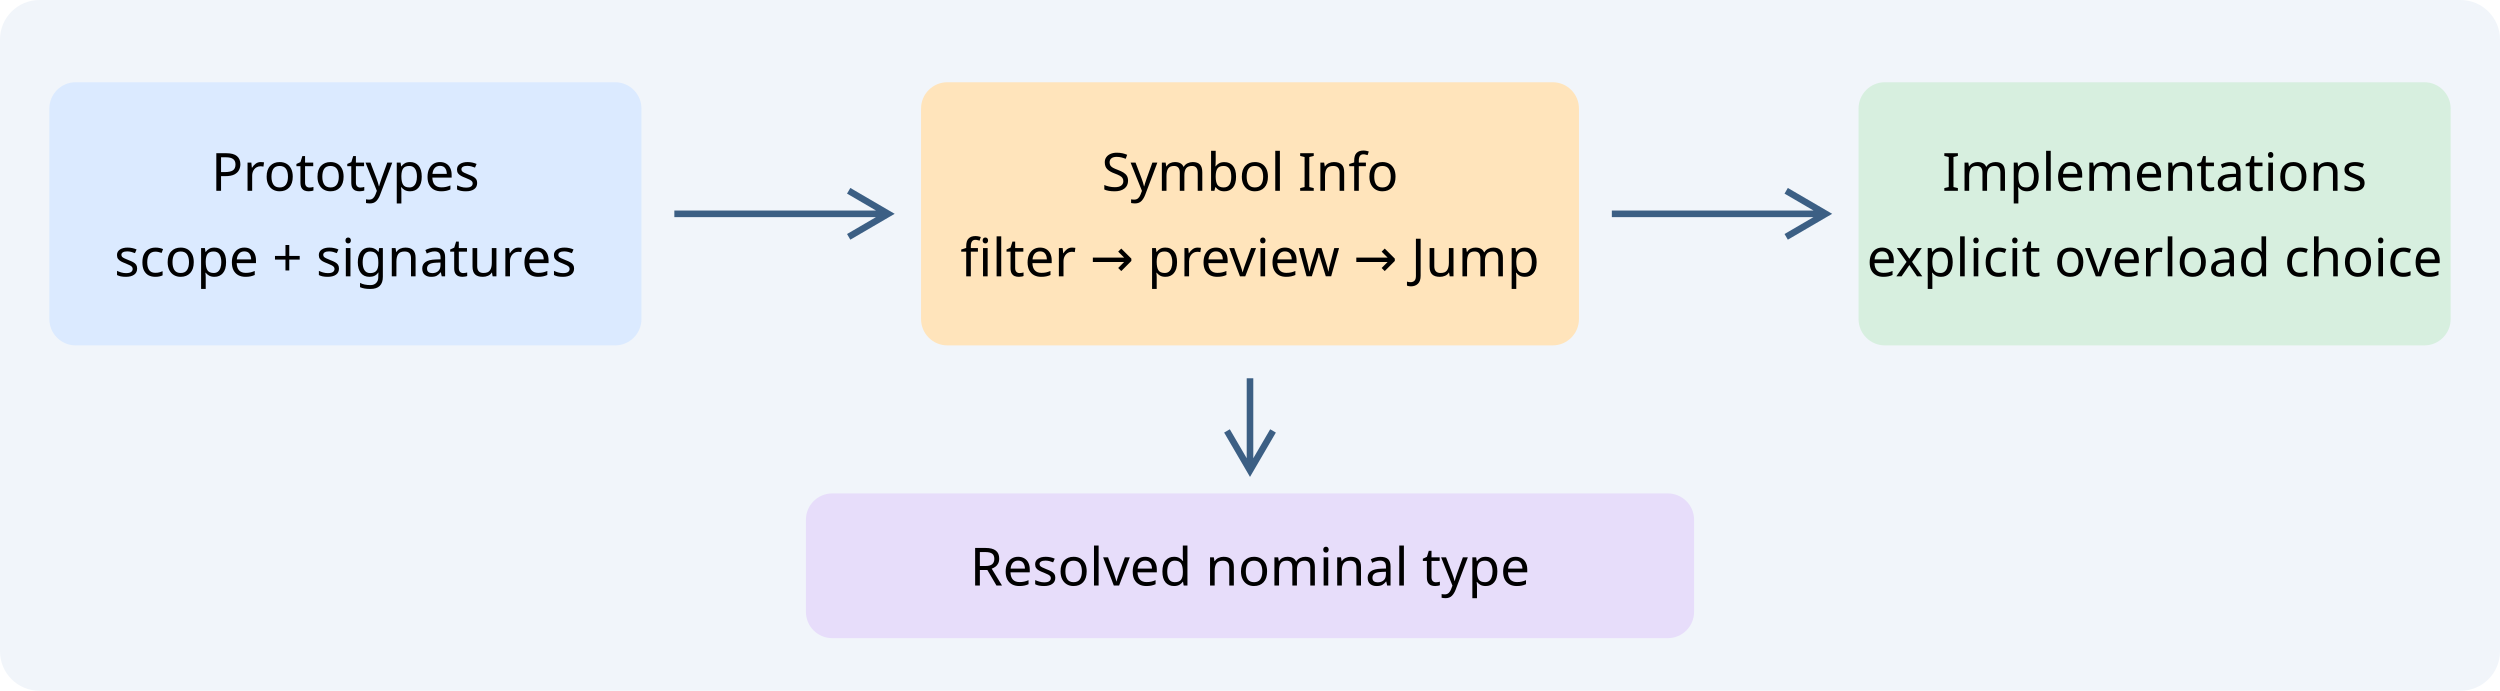
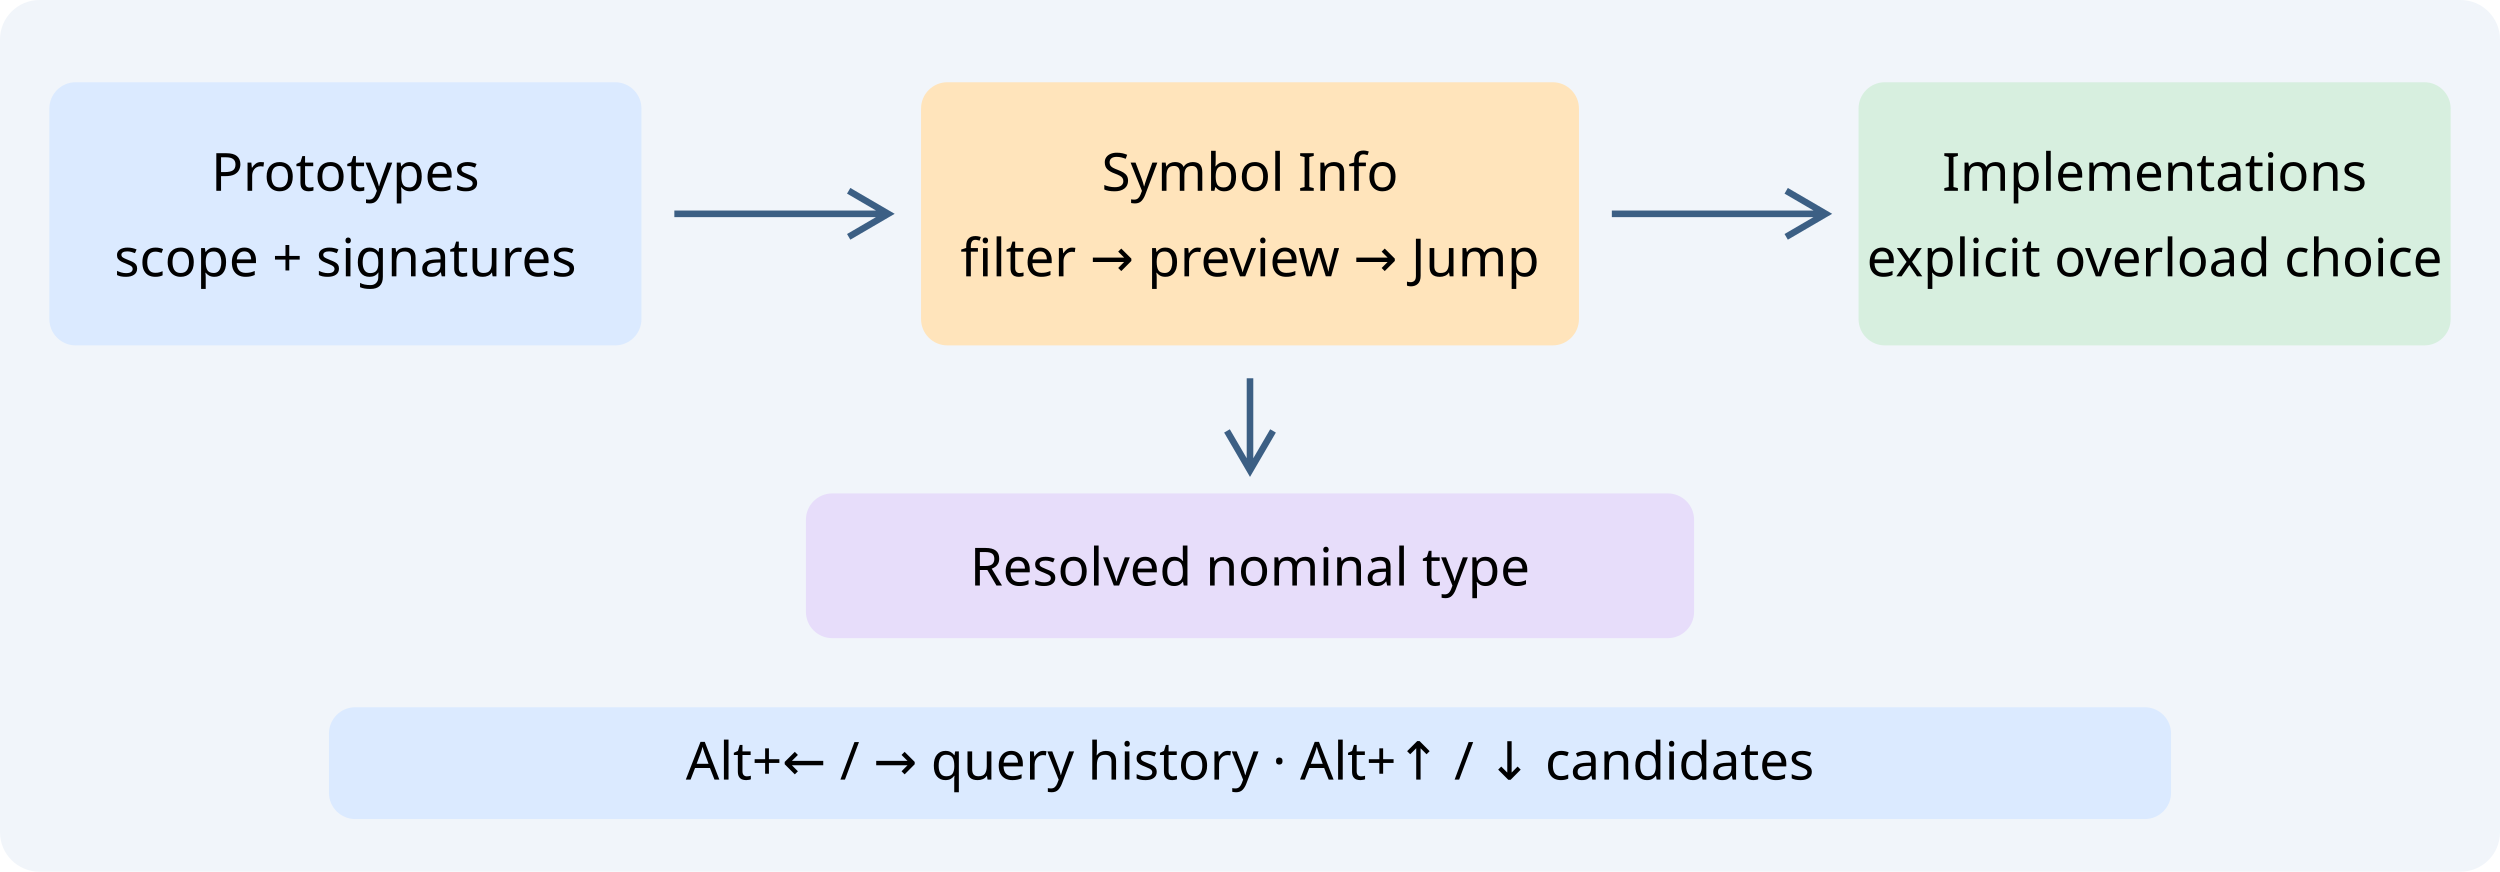
- <svg xmlns="http://www.w3.org/2000/svg" width="760" height="210" viewBox="0 0 760 210">
-   <rect width="760" height="210" rx="12" fill="#f1f5fa" />
+ <svg xmlns="http://www.w3.org/2000/svg" width="760" height="265" viewBox="0 0 760 265">
+   <rect width="760" height="265" rx="12" fill="#f1f5fa" />
  <g font-family="sans-serif" font-size="16" text-anchor="middle">
    <rect x="15" y="25" width="180" height="80" rx="8" fill="#dbeaff" />
    <text x="105" y="58">Prototypes</text>
    <text x="105" y="84">scope + signatures</text>
    <rect x="280" y="25" width="200" height="80" rx="8" fill="#ffe4bb" />
    <text x="380" y="58">Symbol Info</text>
    <text x="380" y="84">filter → preview → Jump</text>
    <rect x="565" y="25" width="180" height="80" rx="8" fill="#d7efdf" />
    <text x="655" y="58">Implementations</text>
    <text x="655" y="84">explicit overload choice</text>
    <path d="M205 65h65m-12 -7 12 7-12 7M490 65h65m-12 -7 12 7-12 7M380 115v28m-7 -12 7 12 7 -12" fill="none" stroke="#3c5f84" stroke-width="2" />
    <rect x="245" y="150" width="270" height="44" rx="8" fill="#e7ddfa" />
    <text x="380" y="178">Resolved nominal type</text>
+     <rect x="100" y="215" width="560" height="34" rx="8" fill="#dbeaff" />
+     <text x="380" y="237">Alt+← / →  query history · Alt+↑ / ↓  candidates</text>
  </g>
</svg>
